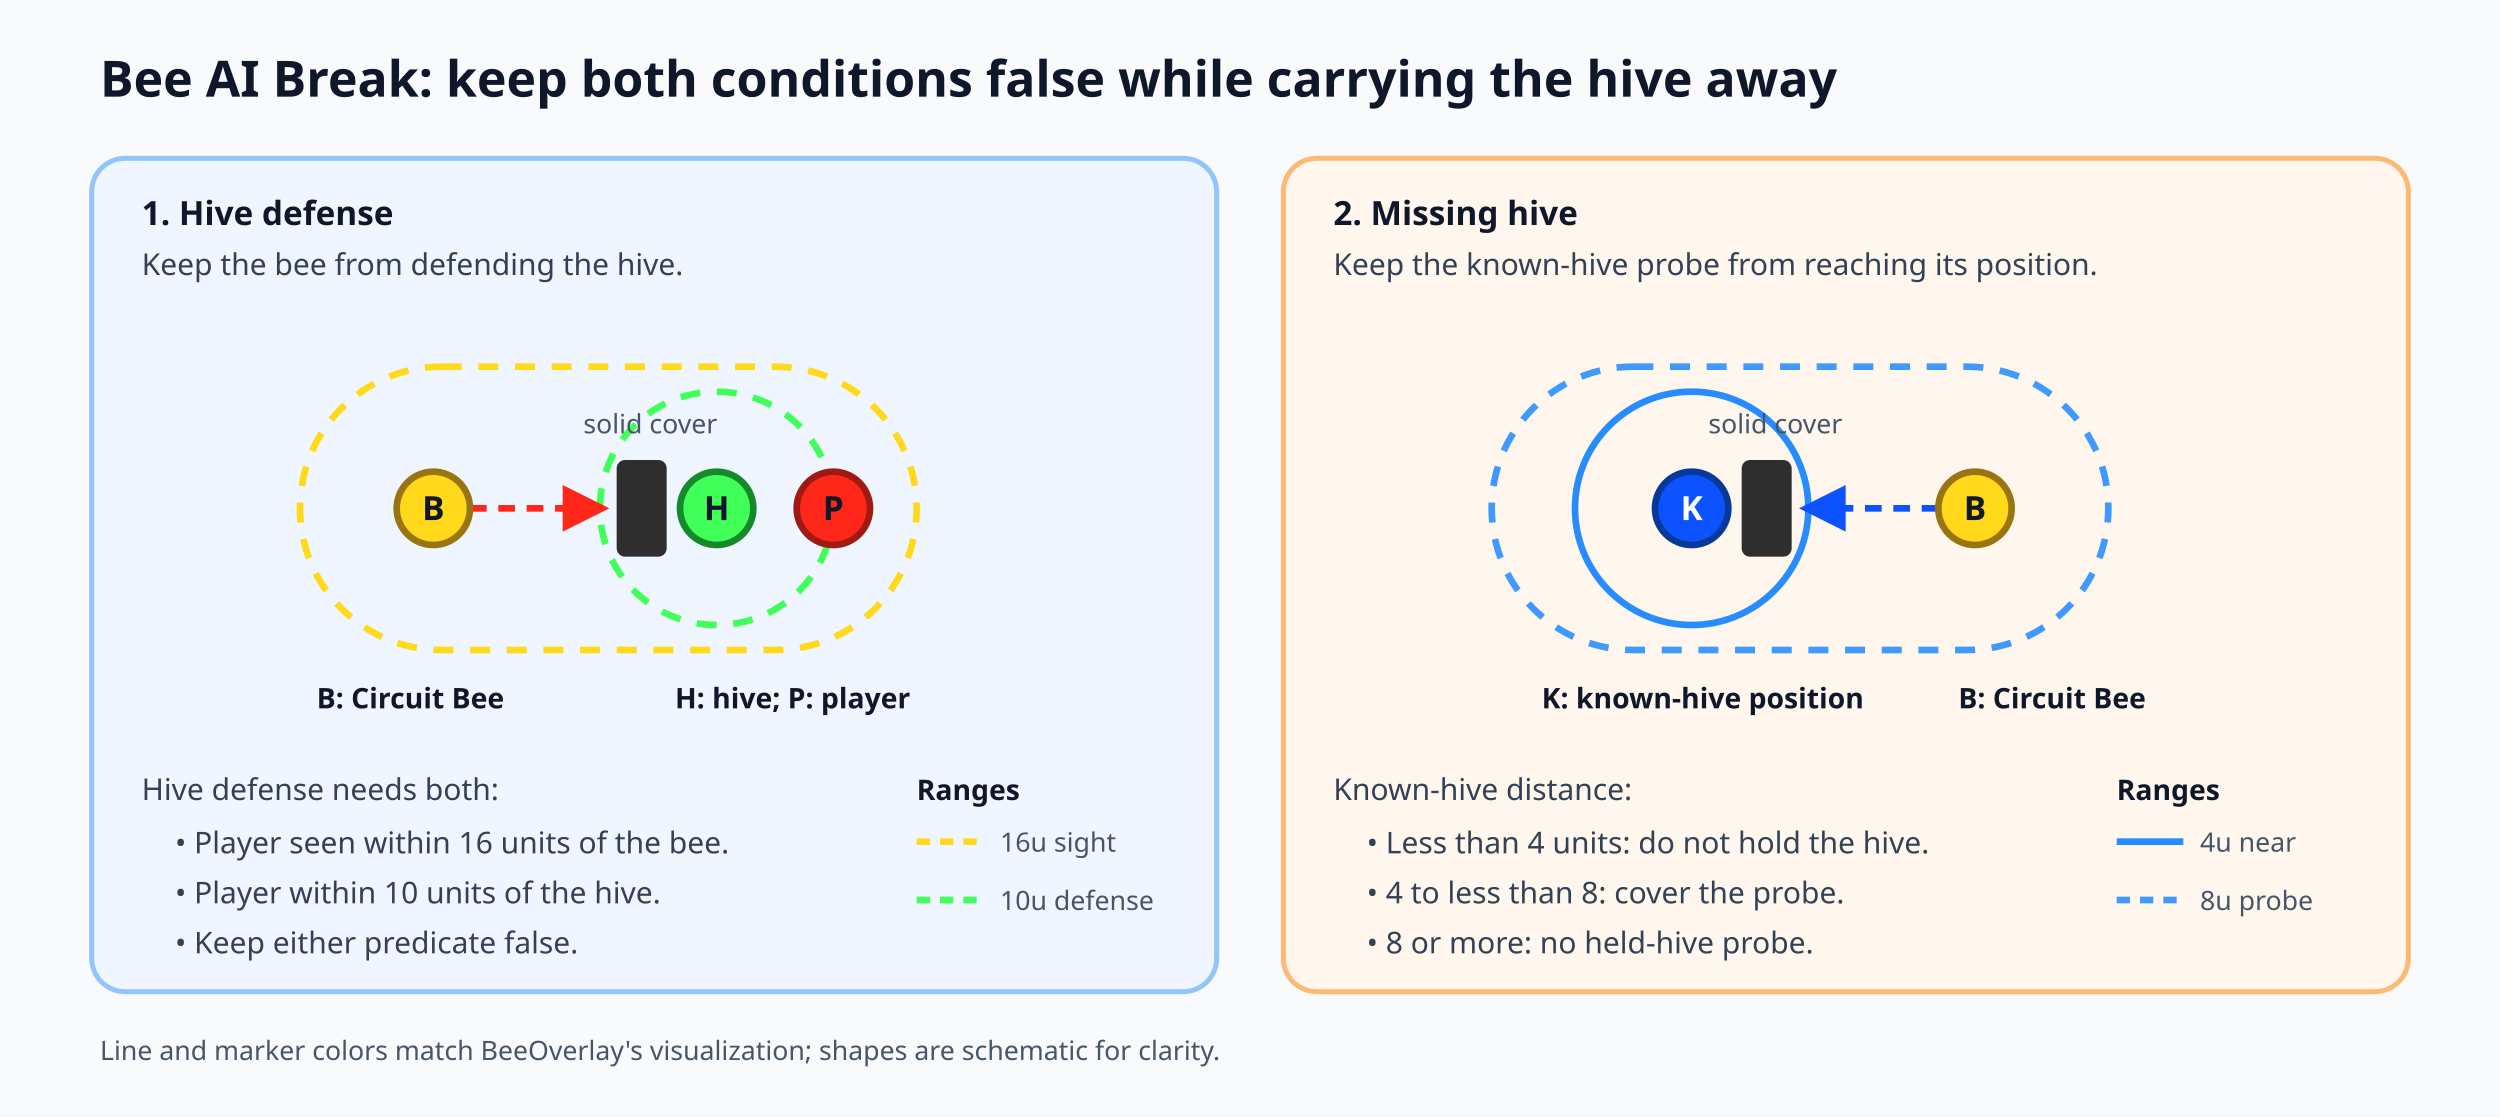
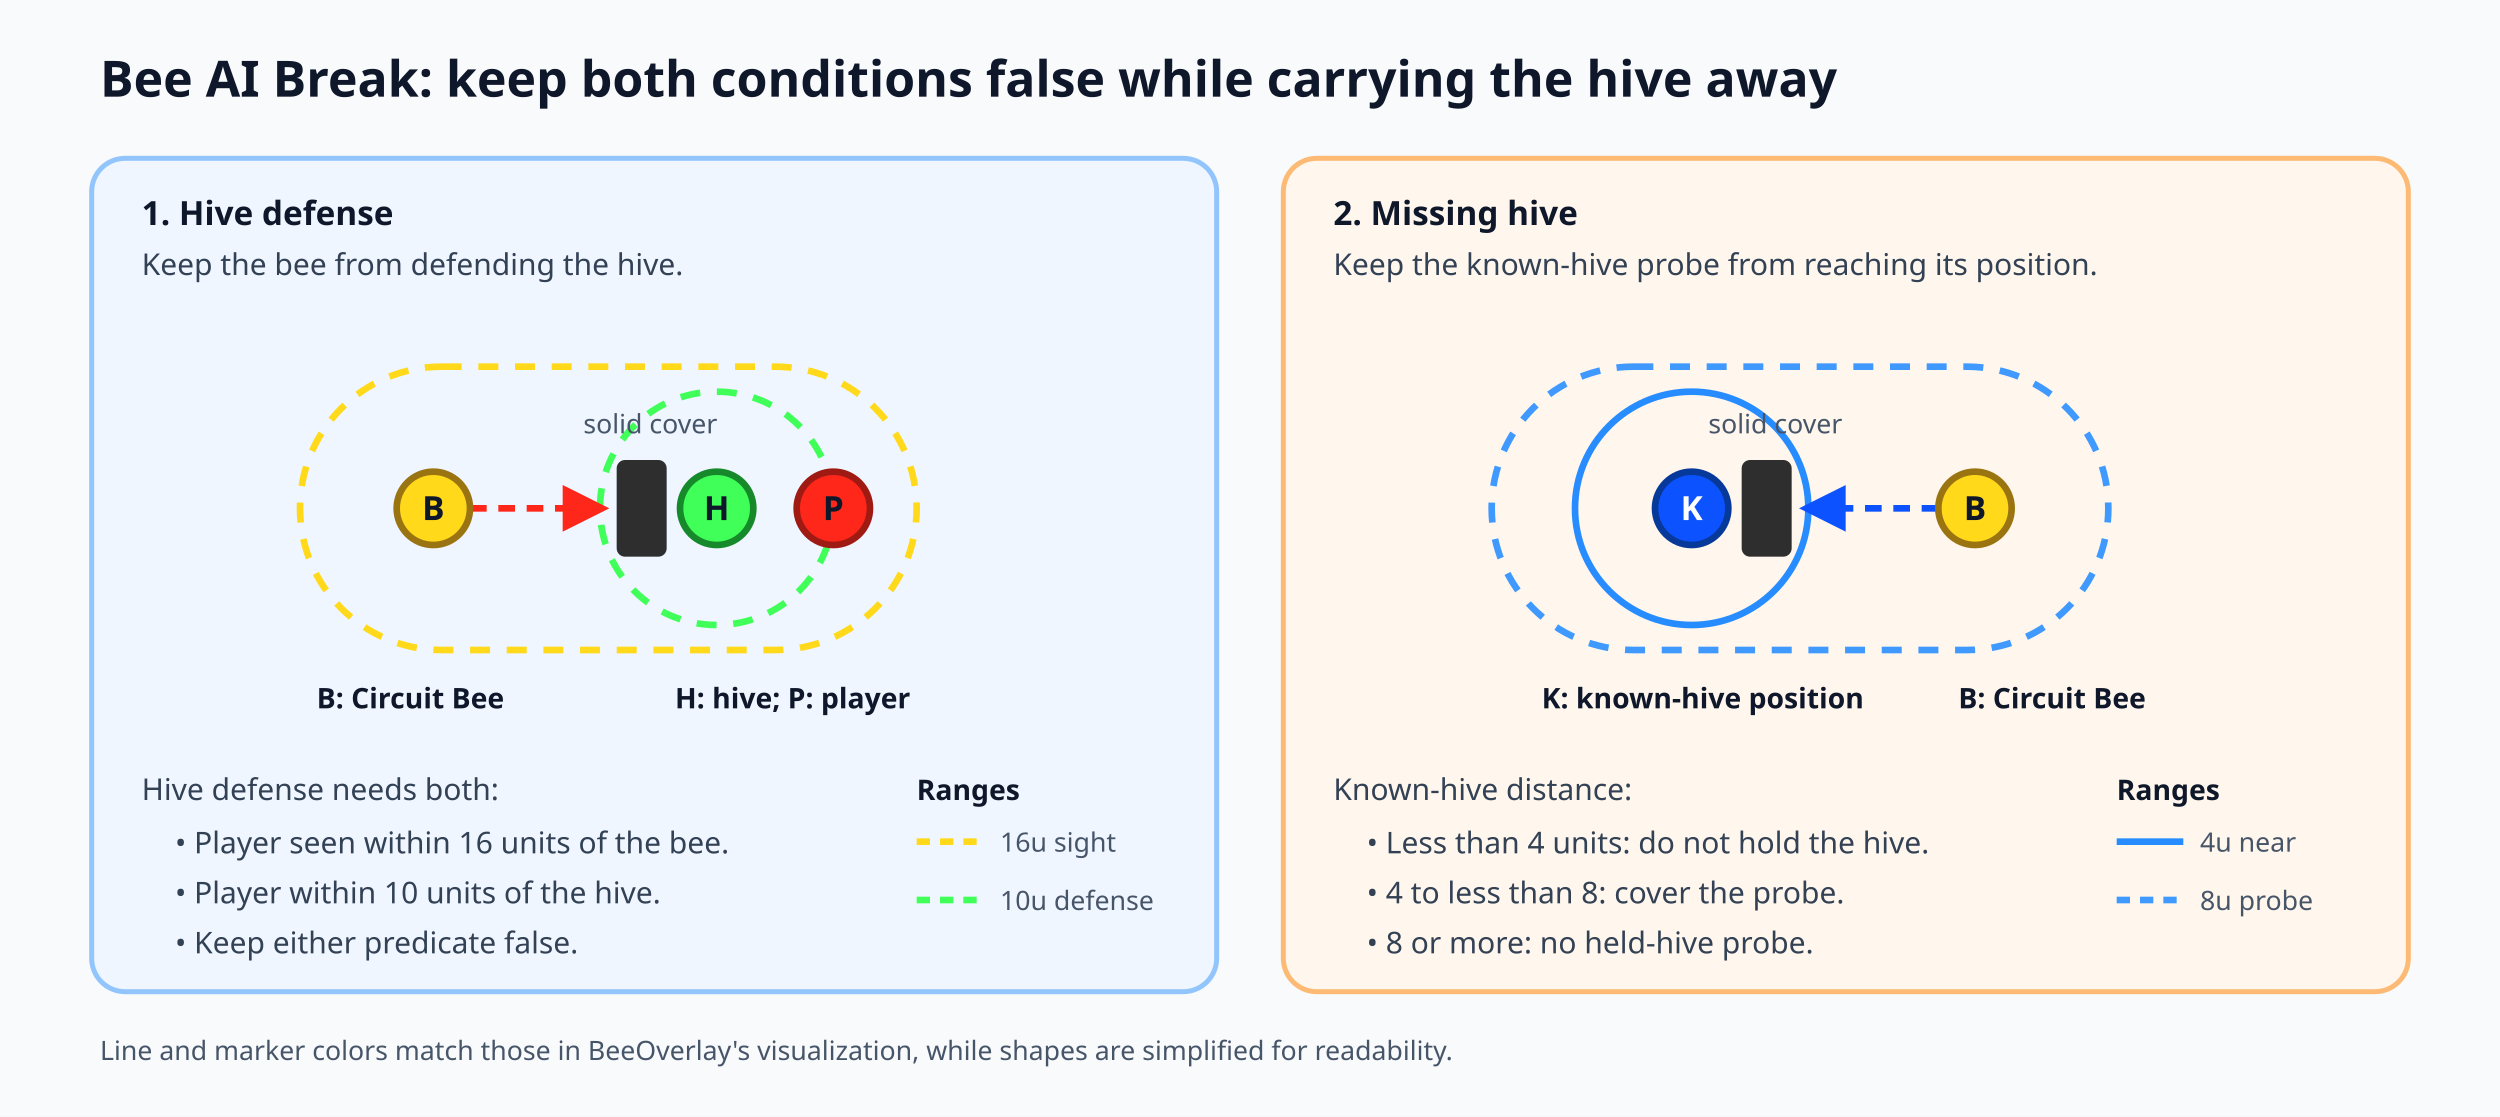
<svg xmlns="http://www.w3.org/2000/svg" width="1500" height="670" viewBox="0 0 1500 670" role="img" aria-labelledby="title desc">
  <defs>
    <marker id="arrow" viewBox="0 0 10 10" refX="8" refY="5" markerWidth="7" markerHeight="7" orient="auto-start-reverse">
      <path d="M 0 0 L 10 5 L 0 10 z" fill="#334155" />
    </marker>
    <marker id="sight-arrow" viewBox="0 0 10 10" refX="8" refY="5" markerWidth="7" markerHeight="7" orient="auto-start-reverse">
      <path d="M 0 0 L 10 5 L 0 10 z" fill="#FF261A" />
    </marker>
    <marker id="probe-arrow" viewBox="0 0 10 10" refX="8" refY="5" markerWidth="7" markerHeight="7" orient="auto-start-reverse">
      <path d="M 0 0 L 10 5 L 0 10 z" fill="#0D52FF" />
    </marker>
    <style>
      .heading { font: 700 30px sans-serif; fill: #0f172a; }
      .subheading { font: 700 20px sans-serif; fill: #0f172a; }
      .body { font: 18px sans-serif; fill: #334155; }
      .small { font: 16px sans-serif; fill: #475569; }
      .label { font: 700 17px sans-serif; fill: #0f172a; }
      .marker { font: 700 20px sans-serif; fill: #0f172a; text-anchor: middle; dominant-baseline: middle; }
      .marker-light { font: 700 20px sans-serif; fill: #ffffff; text-anchor: middle; dominant-baseline: middle; }
    </style>
  </defs>
  <rect width="1500" height="670" fill="#f8fafc" />
  <text x="60" y="58" class="heading">Bee AI Break: keep both conditions false while carrying the hive away</text>
  <g transform="translate(0 -30)">
    <rect x="55" y="125" width="675" height="500" rx="20" fill="#eff6ff" stroke="#93c5fd" stroke-width="3" />
    <text x="85" y="165" class="subheading">1. Hive defense</text>
    <text x="85" y="195" class="body">Keep the bee from defending the hive.</text>
    <rect x="180" y="250" width="370" height="170" rx="85" fill="none" stroke="#FFD91A" stroke-width="4" stroke-dasharray="12 10" />
    <circle cx="430" cy="335" r="70" fill="none" stroke="#40FF59" stroke-width="4" stroke-dasharray="12 10" />
    <path d="M 282 335 H 360" fill="none" stroke="#FF261A" stroke-width="4" stroke-dasharray="10 7" marker-end="url(#sight-arrow)" />
    <rect x="370" y="306" width="30" height="58" rx="5" fill="#2E2E2E" />
    <text x="350" y="290" class="small">solid cover</text>
    <circle cx="260" cy="335" r="22" fill="#FFD91A" stroke="#9A7410" stroke-width="4" />
    <text x="260" y="335" class="marker">B</text>
    <circle cx="430" cy="335" r="22" fill="#40FF59" stroke="#168A2A" stroke-width="4" />
    <text x="430" y="335" class="marker">H</text>
    <circle cx="500" cy="335" r="22" fill="#FF261A" stroke="#9F1A12" stroke-width="4" />
    <text x="500" y="335" class="marker">P</text>
    <text x="190" y="455" class="label">B: Circuit Bee</text>
    <text x="405" y="455" class="label">H: hive; P: player</text>
    <text x="85" y="510" class="body">Hive defense needs both:</text>
    <text x="105" y="542" class="body">• Player seen within 16 units of the bee.</text>
    <text x="105" y="572" class="body">• Player within 10 units of the hive.</text>
    <text x="105" y="602" class="body">• Keep either predicate false.</text>
    <text x="550" y="510" class="label">Ranges</text>
    <path d="M 550 535 H 590" fill="none" stroke="#FFD91A" stroke-width="4" stroke-dasharray="8 6" />
    <text x="600" y="541" class="small">16u sight</text>
    <path d="M 550 570 H 590" fill="none" stroke="#40FF59" stroke-width="4" stroke-dasharray="8 6" />
    <text x="600" y="576" class="small">10u defense</text>
    <rect x="770" y="125" width="675" height="500" rx="20" fill="#fff7ed" stroke="#fdba74" stroke-width="3" />
    <text x="800" y="165" class="subheading">2. Missing hive</text>
    <text x="800" y="195" class="body">Keep the known-hive probe from reaching its position.</text>
    <rect x="895" y="250" width="370" height="170" rx="85" fill="none" stroke="#4099FF" stroke-width="4" stroke-dasharray="12 10" />
    <circle cx="1015" cy="335" r="70" fill="none" stroke="#268CFF" stroke-width="4" />
    <text x="1025" y="290" class="small">solid cover</text>
    <path d="M 1163 335 H 1085" fill="none" stroke="#0D52FF" stroke-width="4" stroke-dasharray="10 7" marker-end="url(#probe-arrow)" />
    <rect x="1045" y="306" width="30" height="58" rx="5" fill="#2E2E2E" />
    <circle cx="1015" cy="335" r="22" fill="#0D52FF" stroke="#07399A" stroke-width="4" />
    <text x="1015" y="335" class="marker-light">K</text>
    <text x="925" y="455" class="label">K: known-hive position</text>
    <circle cx="1185" cy="335" r="22" fill="#FFD91A" stroke="#9A7410" stroke-width="4" />
    <text x="1185" y="335" class="marker">B</text>
    <text x="1175" y="455" class="label">B: Circuit Bee</text>
    <text x="800" y="510" class="body">Known-hive distance:</text>
    <text x="820" y="542" class="body">• Less than 4 units: do not hold the hive.</text>
    <text x="820" y="572" class="body">• 4 to less than 8: cover the probe.</text>
    <text x="820" y="602" class="body">• 8 or more: no held-hive probe.</text>
    <text x="1270" y="510" class="label">Ranges</text>
    <path d="M 1270 535 H 1310" fill="none" stroke="#268CFF" stroke-width="4" />
    <text x="1320" y="541" class="small">4u near</text>
    <path d="M 1270 570 H 1310" fill="none" stroke="#4099FF" stroke-width="4" stroke-dasharray="8 6" />
    <text x="1320" y="576" class="small">8u probe</text>
  </g>
-   <text x="60" y="636" class="small">Line and marker colors match BeeOverlay's visualization; shapes are schematic for clarity.</text>
+   <text x="60" y="636" class="small">Line and marker colors match those in BeeOverlay's visualization, while shapes are simplified for readability.</text>
</svg>
